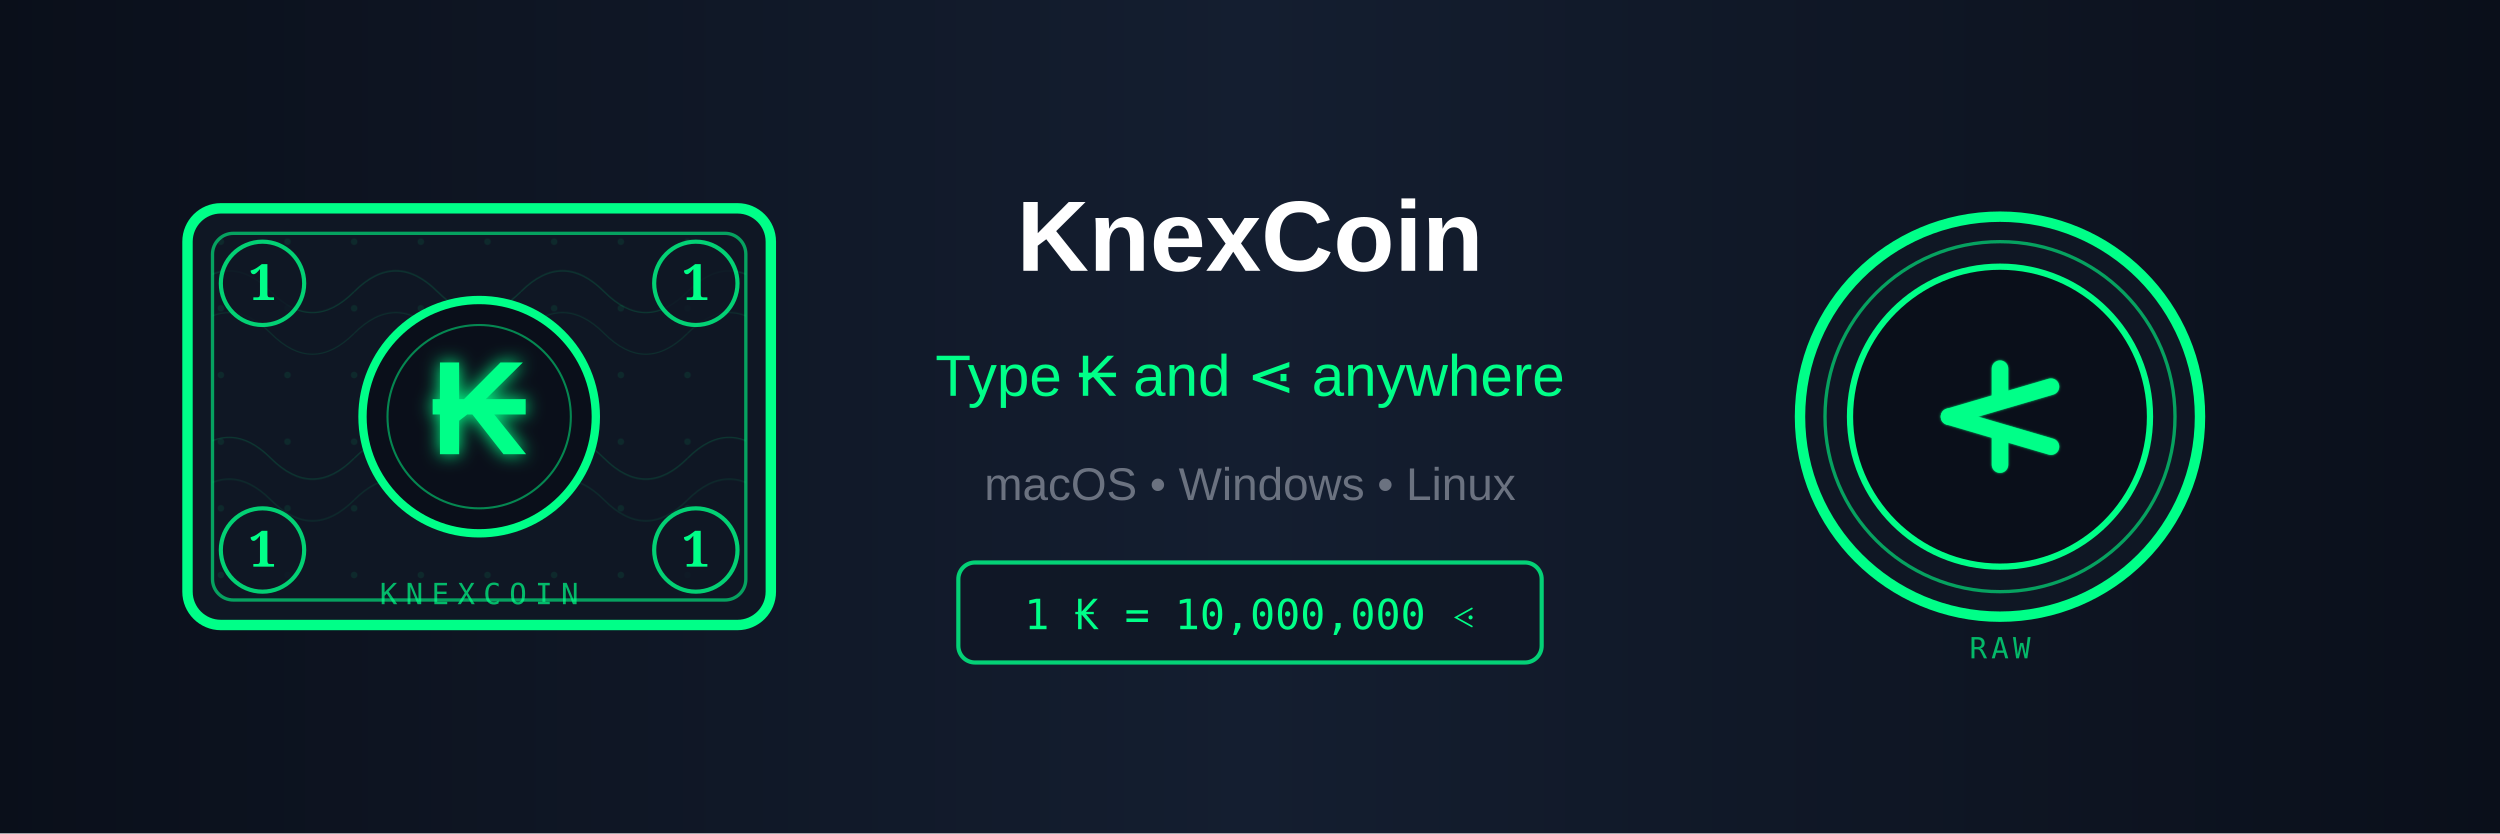
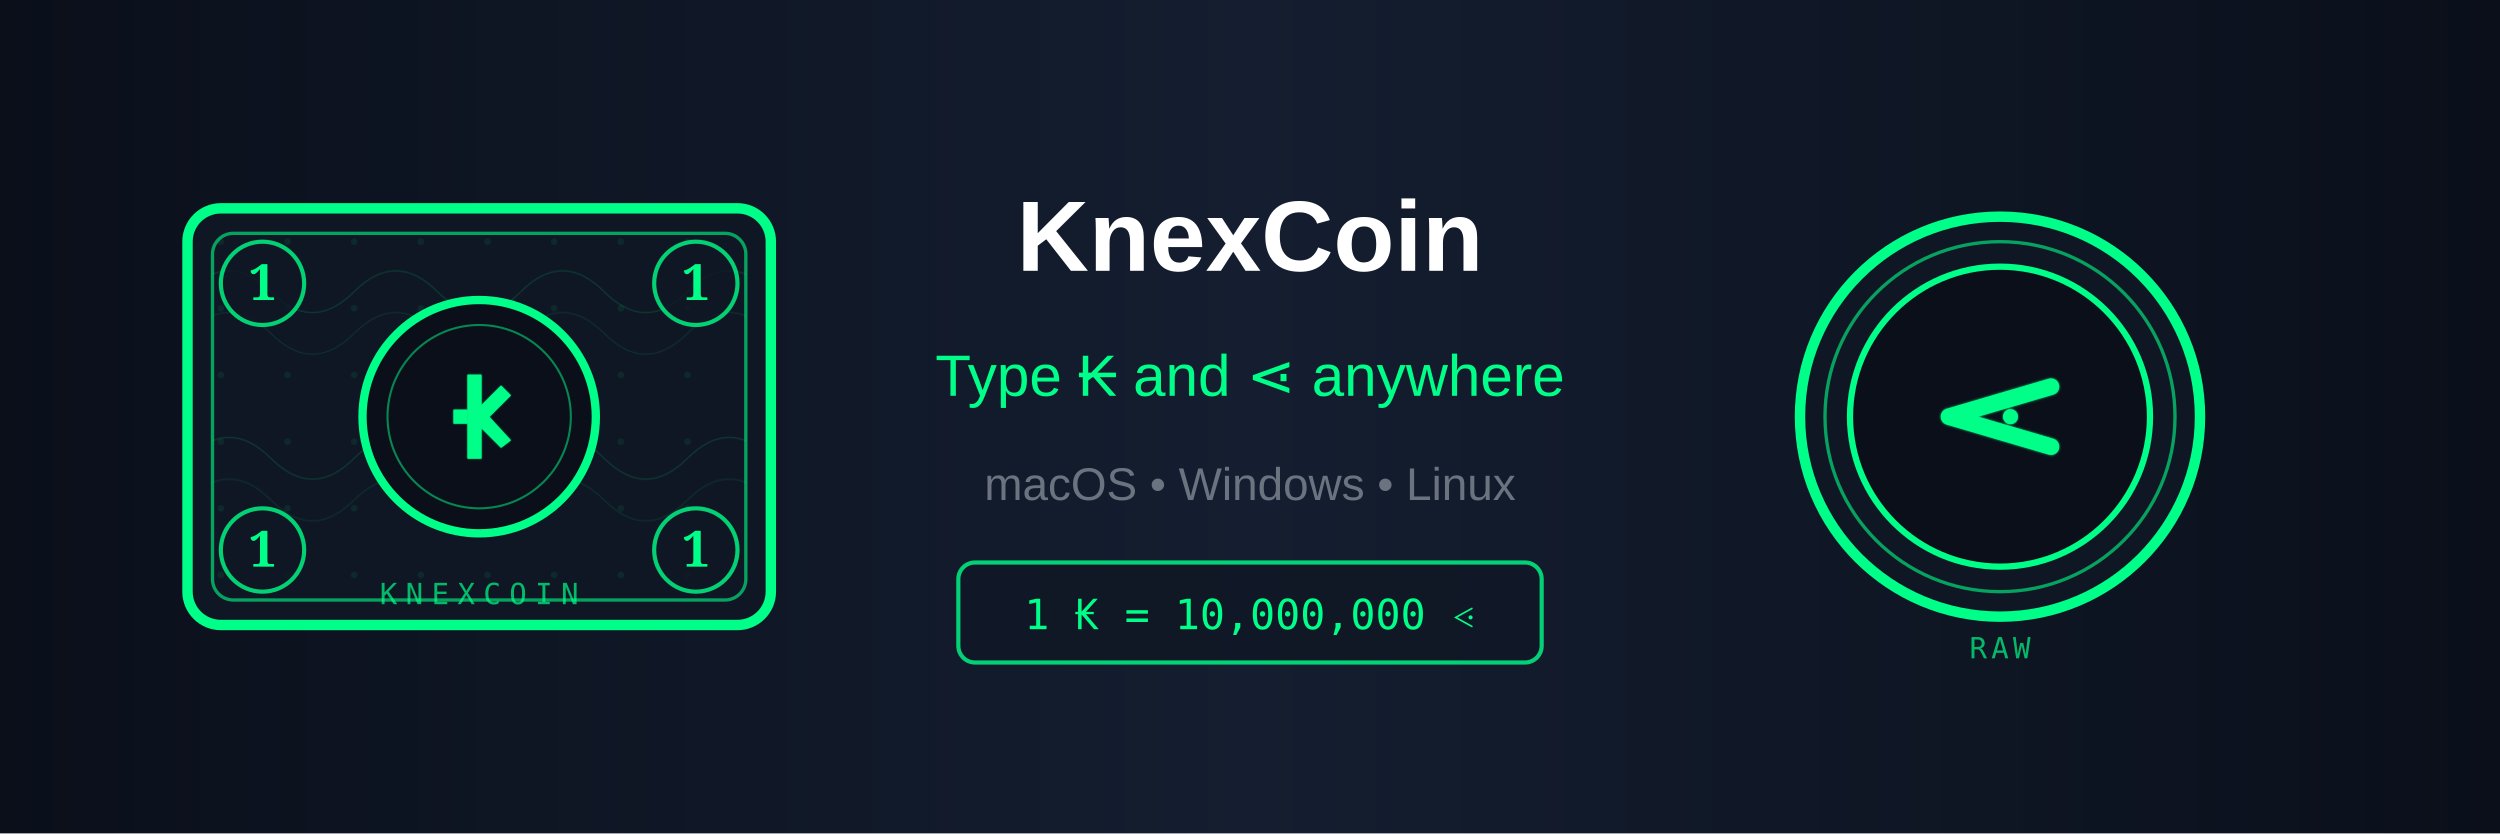
<svg xmlns="http://www.w3.org/2000/svg" viewBox="0 0 600 200">
  <defs>
    <linearGradient id="bgGrad" x1="0%" y1="0%" x2="100%" y2="0%">
      <stop offset="0%" stop-color="#0a0f1a" />
      <stop offset="50%" stop-color="#141e30" />
      <stop offset="100%" stop-color="#0a0f1a" />
    </linearGradient>
    <filter id="glow" x="-50%" y="-50%" width="200%" height="200%">
      <feGaussianBlur stdDeviation="2" result="blur" />
      <feMerge>
        <feMergeNode in="blur" />
        <feMergeNode in="SourceGraphic" />
      </feMerge>
    </filter>
    <pattern id="watermark" x="0" y="0" width="16" height="16" patternUnits="userSpaceOnUse">
      <circle cx="8" cy="8" r="0.8" fill="#00ff88" opacity="0.08" />
    </pattern>
    <pattern id="guilloche" x="0" y="0" width="40" height="40" patternUnits="userSpaceOnUse">
      <path d="M0 20 Q10 10 20 20 T40 20" fill="none" stroke="#00ff88" stroke-width="0.3" opacity="0.15" />
      <path d="M0 30 Q10 20 20 30 T40 30" fill="none" stroke="#00ff88" stroke-width="0.3" opacity="0.1" />
    </pattern>
  </defs>
  <rect width="600" height="200" fill="url(#bgGrad)" />
  <g transform="translate(45, 50)">
    <rect x="0" y="0" width="140" height="100" rx="8" fill="#0f1724" />
    <rect x="0" y="0" width="140" height="100" rx="8" fill="none" stroke="#00ff88" stroke-width="2.5" />
    <rect x="6" y="6" width="128" height="88" rx="5" fill="none" stroke="#00ff88" stroke-width="0.8" opacity="0.6" />
    <rect x="6" y="6" width="128" height="88" rx="5" fill="url(#watermark)" />
    <rect x="6" y="6" width="128" height="88" rx="5" fill="url(#guilloche)" />
    <circle cx="18" cy="18" r="10" fill="#0f1724" stroke="#00ff88" stroke-width="1" opacity="0.8" />
    <text x="18" y="22" font-family="Georgia, serif" font-size="12" fill="#00ff88" text-anchor="middle" font-weight="bold">1</text>
    <circle cx="122" cy="18" r="10" fill="#0f1724" stroke="#00ff88" stroke-width="1" opacity="0.8" />
    <text x="122" y="22" font-family="Georgia, serif" font-size="12" fill="#00ff88" text-anchor="middle" font-weight="bold">1</text>
    <circle cx="18" cy="82" r="10" fill="#0f1724" stroke="#00ff88" stroke-width="1" opacity="0.8" />
    <text x="18" y="86" font-family="Georgia, serif" font-size="12" fill="#00ff88" text-anchor="middle" font-weight="bold">1</text>
    <circle cx="122" cy="82" r="10" fill="#0f1724" stroke="#00ff88" stroke-width="1" opacity="0.8" />
    <text x="122" y="86" font-family="Georgia, serif" font-size="12" fill="#00ff88" text-anchor="middle" font-weight="bold">1</text>
    <circle cx="70" cy="50" r="28" fill="#0a0f1a" stroke="#00ff88" stroke-width="2" />
    <circle cx="70" cy="50" r="22" fill="none" stroke="#00ff88" stroke-width="0.5" opacity="0.5" />
-     <text x="70" y="59" font-family="Arial, sans-serif" font-size="32" fill="#00ff88" text-anchor="middle" font-weight="bold" filter="url(#glow)">₭</text>
+     <g transform="translate(70, 50) scale(0.14) translate(-128, -128)" fill="#00ff88" filter="url(#glow)">
+       <rect x="108" y="56" width="24" height="144" />
+       <rect x="84" y="116" width="24" height="24" />
+       <polygon points="136.485,137.515 182.485,91.515 165.515,74.545 119.515,120.545" />
+       <polygon points="119.515,135.455 165.515,181.455 182.485,168.485 136.485,118.485" />
+     </g>
    <text x="70" y="95" font-family="monospace" font-size="7" fill="#00ff88" text-anchor="middle" letter-spacing="2" opacity="0.7">KNEXCOIN</text>
  </g>
  <g transform="translate(480, 100)">
    <circle cx="0" cy="0" r="48" fill="#0f1724" stroke="#00ff88" stroke-width="2.5" />
    <circle cx="0" cy="0" r="42" fill="none" stroke="#00ff88" stroke-width="0.8" opacity="0.6" />
    <circle cx="0" cy="0" r="36" fill="#0a0f1a" stroke="#00ff88" stroke-width="1.5" />
-     <g transform="scale(0.18) translate(-128, -128)" fill="none" stroke="#00ff88" stroke-width="22" stroke-linecap="round" stroke-linejoin="round" filter="url(#glow)">
-       <path d="M196 88 L60 128" />
-       <path d="M60 128 L196 168" />
-       <path d="M128 64 L128 104" />
-       <path d="M128 152 L128 192" />
+     <g transform="scale(0.18) translate(-128, -128)" filter="url(#glow)">
+       <g fill="none" stroke="#00ff88" stroke-width="22" stroke-linecap="round" stroke-linejoin="round">
+         <path d="M196 88 L60 128 L196 168" />
+       </g>
+       <circle cx="142" cy="128" r="10" fill="#00ff88" />
    </g>
    <text x="0" y="58" font-family="monospace" font-size="7" fill="#00ff88" text-anchor="middle" letter-spacing="1" opacity="0.7">RAW</text>
  </g>
  <g transform="translate(300, 0)">
    <text x="0" y="65" font-family="Arial, sans-serif" font-size="24" fill="#ffffff" text-anchor="middle" font-weight="bold">KnexCoin</text>
    <text x="0" y="95" font-family="Arial, sans-serif" font-size="14" fill="#00ff88" text-anchor="middle">Type ₭ and ⋖ anywhere</text>
    <text x="0" y="120" font-family="Arial, sans-serif" font-size="11" fill="#6b7280" text-anchor="middle">macOS • Windows • Linux</text>
    <rect x="-70" y="135" width="140" height="24" rx="4" fill="#0f1724" stroke="#00ff88" stroke-width="1" opacity="0.8" />
    <text x="0" y="151" font-family="monospace" font-size="10" fill="#00ff88" text-anchor="middle">1 ₭ = 10,000,000 ⋖</text>
  </g>
</svg>
